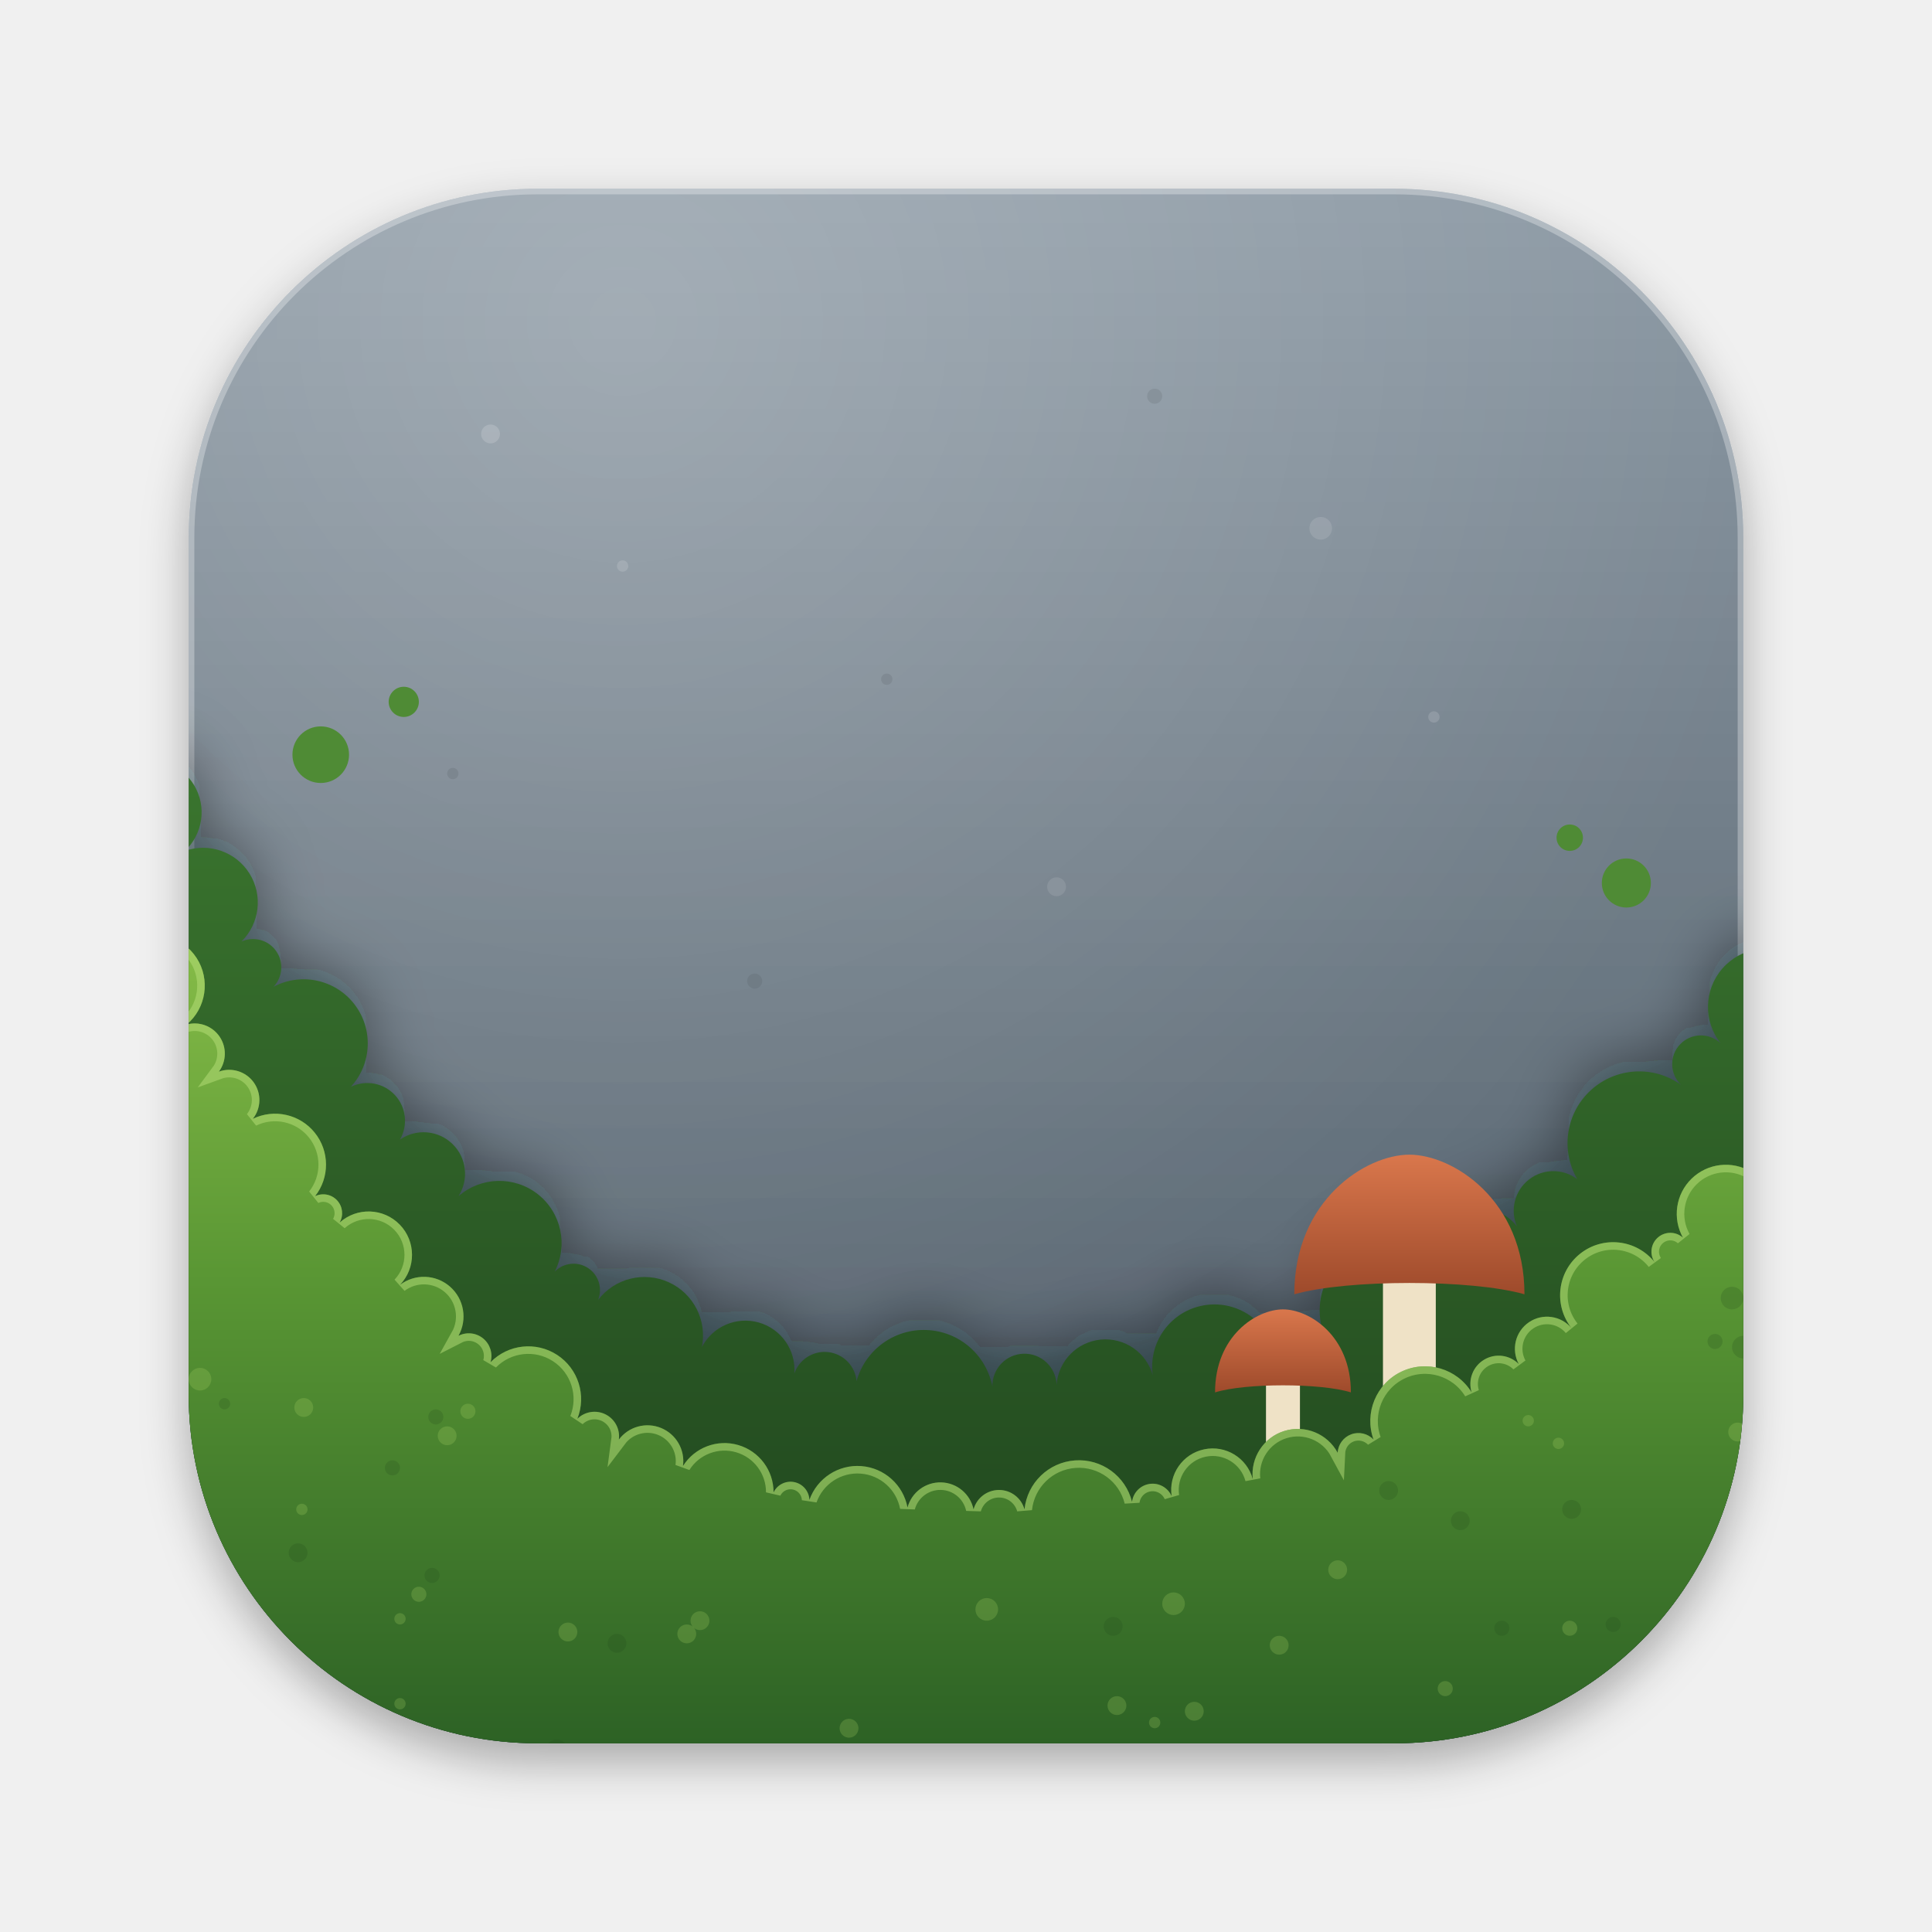
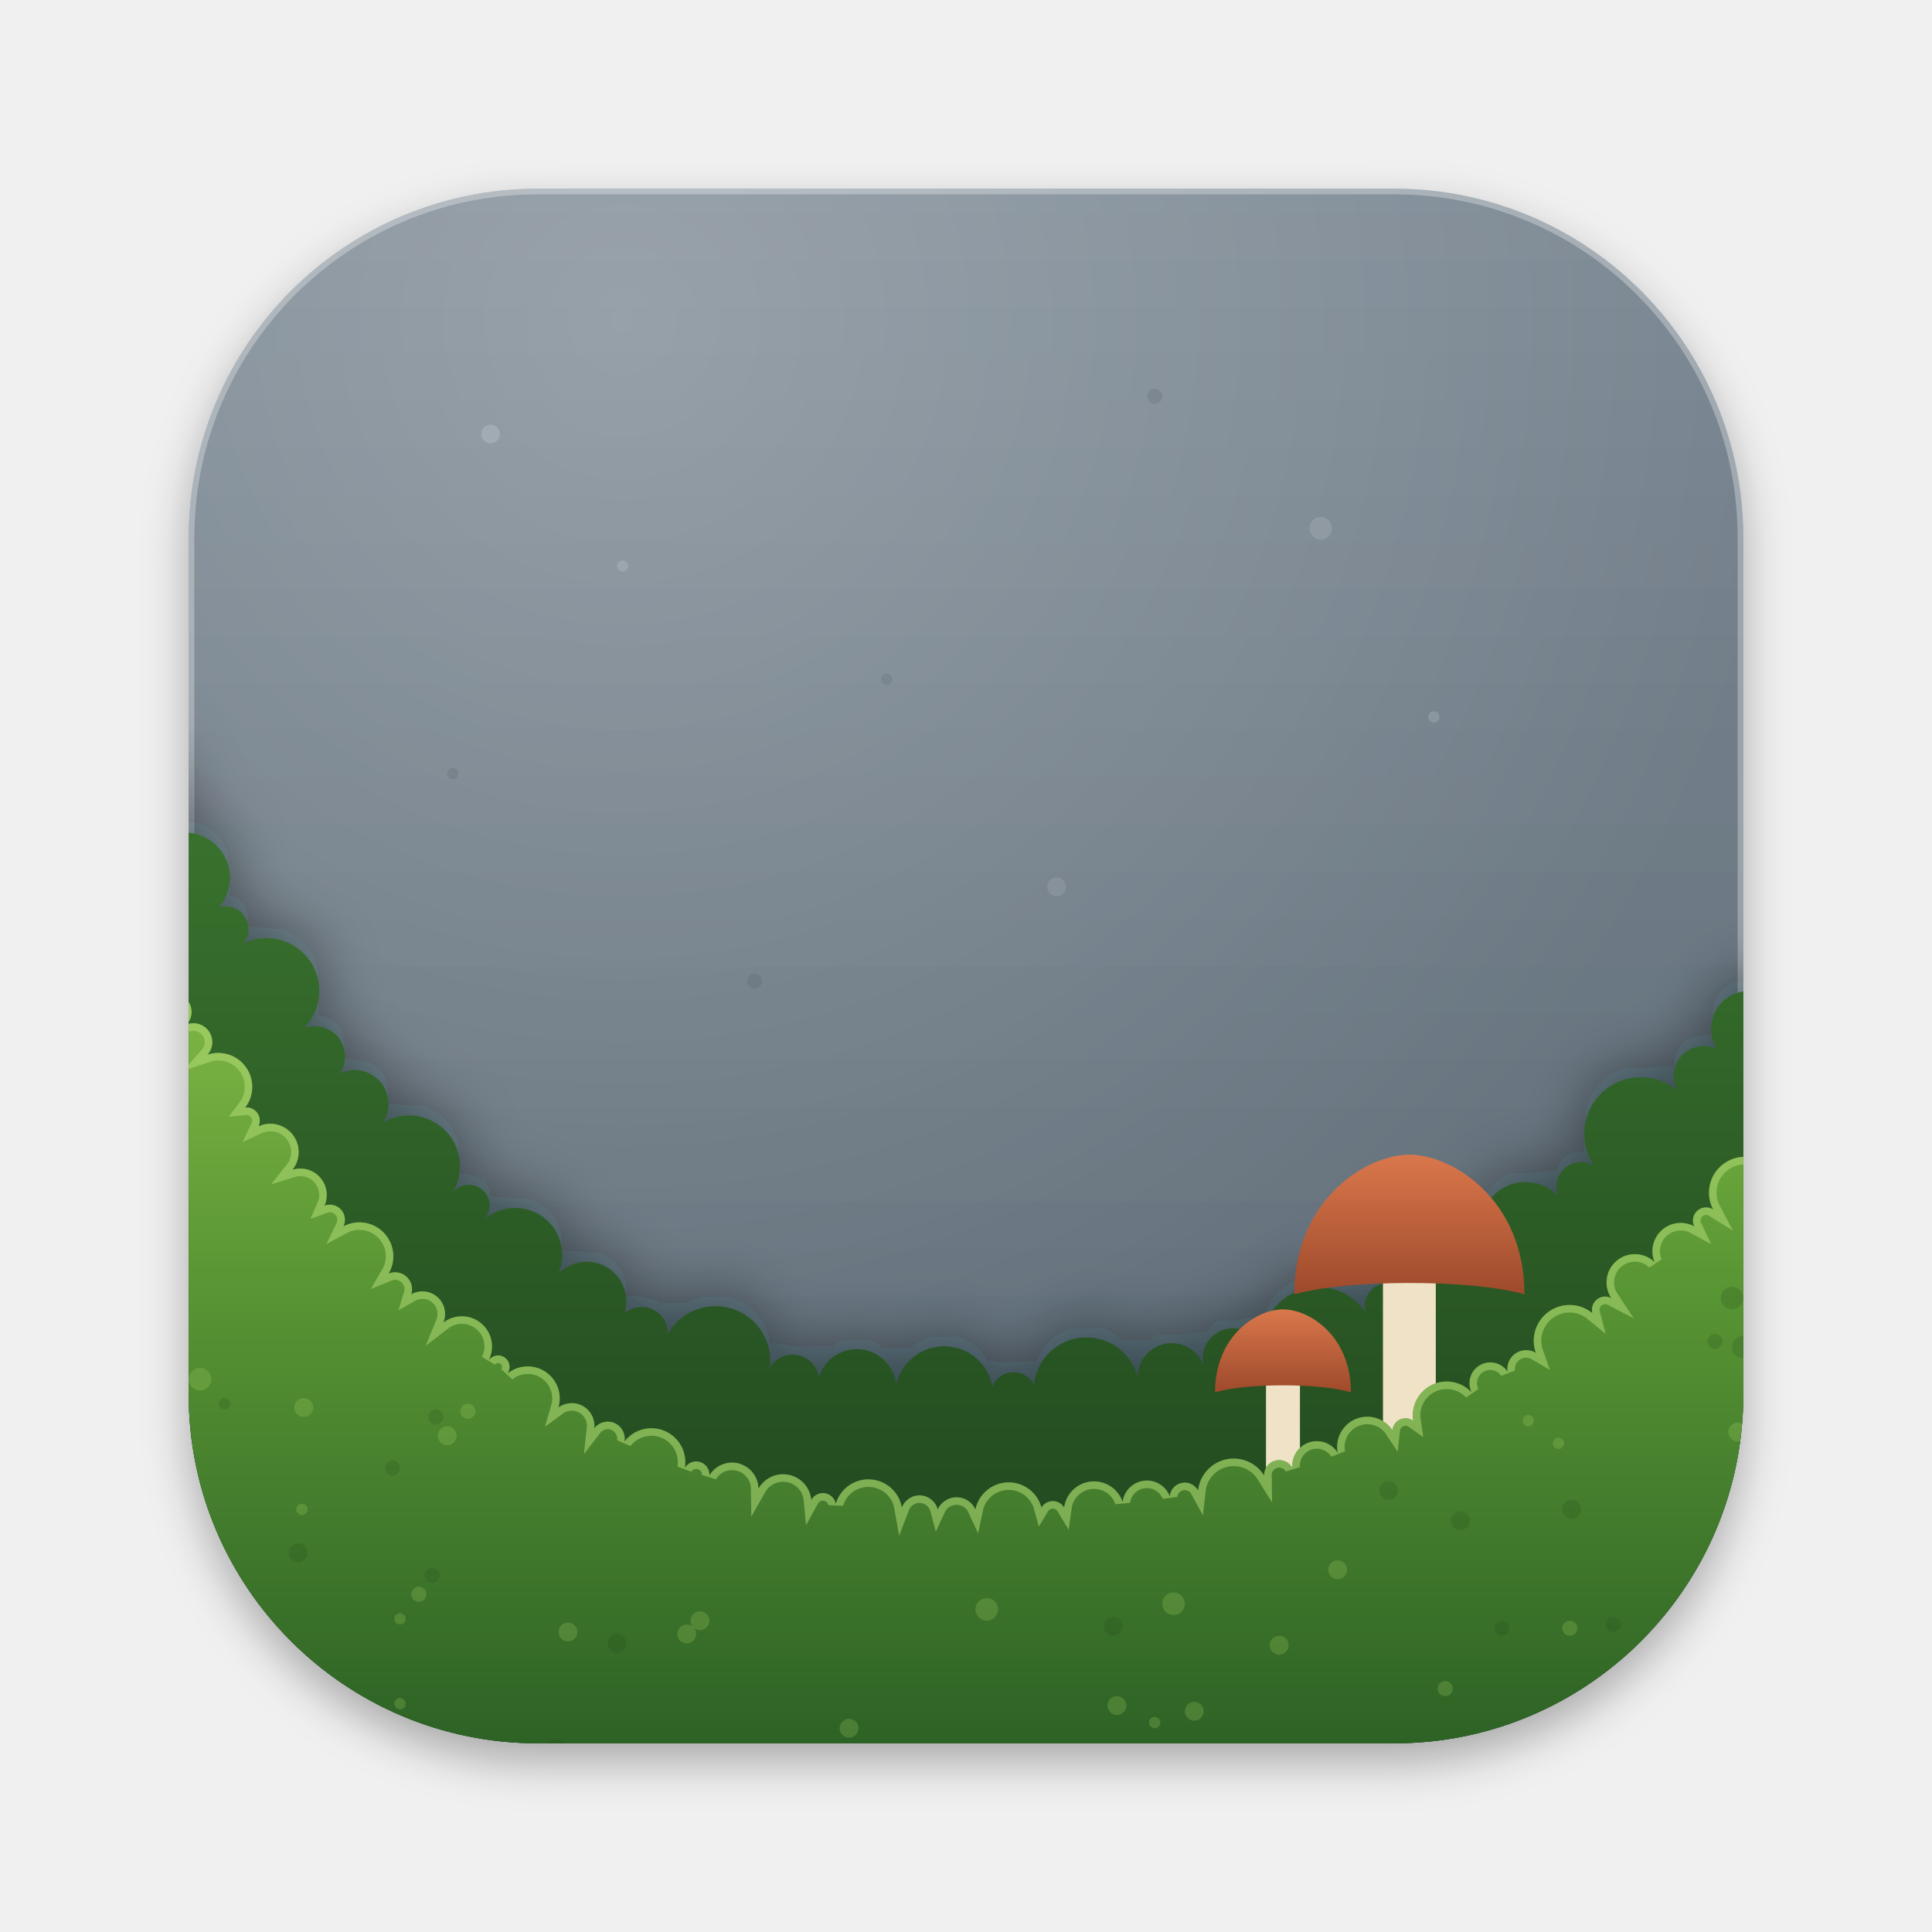
<svg xmlns="http://www.w3.org/2000/svg" width="1024" height="1024" viewBox="0 0 1024 1024">
  <defs>
    <linearGradient id="stone" x1="0" y1="100" x2="0" y2="924" gradientUnits="userSpaceOnUse">
-       <stop offset="0" stop-color="#8D9AA5" />
-       <stop offset="1" stop-color="#4A5762" />
+       <stop offset="0" stop-color="#7C8994" />
+       <stop offset="1" stop-color="#5B6873" />
    </linearGradient>
    <radialGradient id="sheen" cx="330" cy="170" r="620" gradientUnits="userSpaceOnUse">
      <stop offset="0" stop-color="#FFFFFF" stop-opacity="0.22" />
      <stop offset="1" stop-color="#FFFFFF" stop-opacity="0" />
    </radialGradient>
    <linearGradient id="mossBack" x1="0" y1="360" x2="0" y2="924" gradientUnits="userSpaceOnUse">
      <stop offset="0" stop-color="#3D7A30" />
      <stop offset="1" stop-color="#1C3F1C" />
    </linearGradient>
    <linearGradient id="mossFront" x1="0" y1="470" x2="0" y2="924" gradientUnits="userSpaceOnUse">
      <stop offset="0" stop-color="#8DC24B" />
      <stop offset="0.45" stop-color="#5A9734" />
      <stop offset="1" stop-color="#2D6225" />
    </linearGradient>
    <linearGradient id="cap" x1="0" y1="0" x2="0" y2="1">
      <stop offset="0" stop-color="#D9774C" />
      <stop offset="1" stop-color="#9E4A2B" />
    </linearGradient>
    <clipPath id="tile">
      <rect x="100" y="100" width="824" height="824" rx="185" />
    </clipPath>
-     <path id="mossBackEdge" d="M70 404 A28 28 0 0 1 98 451 A29 29 0 0 1 128 499 A15 15 0 0 1 145 523 A34 34 0 0 1 186 576 A20 20 0 0 1 212 604 A22 22 0 0 1 243 634 A33 33 0 0 1 294 674 A14 14 0 0 1 317 689 A31 31 0 0 1 372 714 A26 26 0 0 1 421 728 A17 17 0 0 1 454 732 A37 37 0 0 1 526 735 A17 17 0 0 1 560 734 A26 26 0 0 1 611 729 A33 33 0 0 1 675 714 A15 15 0 0 1 701 705 A36 36 0 0 1 765 674 A23 23 0 0 1 804 650 A21 21 0 0 1 836 625 A38 38 0 0 1 891 575 A15 15 0 0 1 912 553 A31 31 0 0 1 952 507 A1 1 0 0 1 954 507 L954 960 L70 960 Z" />
-     <path id="mossFrontEdge" d="M70 498 A27 27 0 0 1 99 543 A16 16 0 0 1 116 568 A16 16 0 0 1 134 593 A27 27 0 0 1 167 634 A10 10 0 0 1 180 648 A23 23 0 0 1 212 681 A21 21 0 0 1 243 708 A12 12 0 0 1 260 722 A28 28 0 0 1 306 752 A13 13 0 0 1 328 763 A19 19 0 0 1 362 777 A26 26 0 0 1 410 791 A10 10 0 0 1 429 795 A27 27 0 0 1 481 799 A18 18 0 0 1 516 800 A14 14 0 0 1 543 800 A29 29 0 0 1 600 796 A11 11 0 0 1 621 793 A22 22 0 0 1 664 784 A24 24 0 0 1 709 770 A11 11 0 0 1 728 763 A29 29 0 0 1 780 738 A15 15 0 0 1 805 723 A17 17 0 0 1 833 704 A28 28 0 0 1 877 669 A10 10 0 0 1 892 656 A26 26 0 0 1 928 621 A13 13 0 0 1 954 621 L954 960 L70 960 Z" />
+     <path id="mossBackEdge" d="M70 404 A23 23 0 0 1 92 442 A24 24 0 0 1 116 481 A12 12 0 0 1 129 500 A28 28 0 0 1 161 545 A16 16 0 0 1 180 569 A18 18 0 0 1 203 595 A27 27 0 0 1 240 632 A11 11 0 0 1 257 646 A25 25 0 0 1 296 675 A21 21 0 0 1 331 696 A14 14 0 0 1 354 707 A29 29 0 0 1 408 725 A14 14 0 0 1 434 730 A21 21 0 0 1 475 734 A26 26 0 0 1 526 735 A12 12 0 0 1 548 734 A28 28 0 0 1 603 730 A18 18 0 0 1 638 724 A16 16 0 0 1 669 716 A30 30 0 0 1 724 696 A12 12 0 0 1 745 685 A25 25 0 0 1 787 661 A24 24 0 0 1 826 634 A13 13 0 0 1 845 618 A30 30 0 0 1 889 578 A16 16 0 0 1 910 556 A20 20 0 0 1 935 527 A10 10 0 0 1 954 527 L954 960 L70 960 Z" />
+     <path id="mossFrontEdge" d="M70 498 A17 17 0 0 1 88 527 A10 10 0 0 1 99 543 A10 10 0 0 1 110 559 A18 18 0 0 1 130 587 A7 7 0 0 1 137 597 A15 15 0 0 1 155 620 A14 14 0 0 1 172 639 A8 8 0 0 1 182 650 A18 18 0 0 1 206 675 A9 9 0 0 1 218 686 A12 12 0 0 1 235 701 A16 16 0 0 1 259 721 A6 6 0 0 1 269 728 A17 17 0 0 1 296 746 A12 12 0 0 1 315 757 A9 9 0 0 1 331 764 A18 18 0 0 1 363 778 A7 7 0 0 1 376 782 A14 14 0 0 1 402 789 A15 15 0 0 1 430 795 A7 7 0 0 1 443 797 A18 18 0 0 1 478 799 A10 10 0 0 1 497 800 A11 11 0 0 1 517 800 A18 18 0 0 1 552 799 A7 7 0 0 1 564 799 A16 16 0 0 1 595 796 A13 13 0 0 1 620 793 A8 8 0 0 1 635 790 A19 19 0 0 1 670 782 A8 8 0 0 1 685 778 A13 13 0 0 1 709 770 A16 16 0 0 1 738 758 A7 7 0 0 1 749 753 A18 18 0 0 1 780 738 A11 11 0 0 1 799 727 A10 10 0 0 1 814 717 A19 19 0 0 1 844 696 A7 7 0 0 1 854 688 A15 15 0 0 1 877 669 A15 15 0 0 1 898 650 A7 7 0 0 1 908 641 A19 19 0 0 1 933 615 A9 9 0 0 1 945 602 A5 5 0 0 1 954 602 L954 960 L70 960 Z" />
    <clipPath id="frontMoss">
      <use href="#mossFrontEdge" />
    </clipPath>
    <filter id="soft" x="-10%" y="-10%" width="120%" height="120%">
      <feGaussianBlur stdDeviation="16" />
    </filter>
    <filter id="drop" x="-10%" y="-10%" width="120%" height="125%">
      <feDropShadow dx="0" dy="10" stdDeviation="12" flood-color="#000000" flood-opacity="0.3" />
    </filter>
  </defs>
  <rect x="100" y="100" width="824" height="824" rx="185" fill="url(#stone)" filter="url(#drop)" />
  <g clip-path="url(#tile)">
    <rect x="100" y="100" width="824" height="824" fill="url(#sheen)" />
    <g>
      <circle cx="260" cy="230" r="5" fill="#FFFFFF" fill-opacity="0.16" />
      <circle cx="330" cy="300" r="3" fill="#FFFFFF" fill-opacity="0.14" />
      <circle cx="612" cy="210" r="4" fill="#000000" fill-opacity="0.08" />
      <circle cx="700" cy="280" r="6" fill="#FFFFFF" fill-opacity="0.12" />
      <circle cx="470" cy="360" r="3" fill="#000000" fill-opacity="0.08" />
      <circle cx="560" cy="470" r="5" fill="#FFFFFF" fill-opacity="0.1" />
      <circle cx="400" cy="520" r="4" fill="#000000" fill-opacity="0.07" />
      <circle cx="760" cy="380" r="3" fill="#FFFFFF" fill-opacity="0.14" />
      <circle cx="240" cy="410" r="3" fill="#000000" fill-opacity="0.08" />
    </g>
    <rect x="100" y="100" width="824" height="824" rx="185" fill="none" stroke="#FFFFFF" stroke-opacity="0.3" stroke-width="6" />
-     <g fill="#4F8B35">
-       <circle cx="170" cy="400" r="15" />
-       <circle cx="214" cy="372" r="8" />
-       <circle cx="862" cy="468" r="13" />
-       <circle cx="832" cy="444" r="7" />
-     </g>
    <use href="#mossBackEdge" fill="#0E1A12" fill-opacity="0.45" filter="url(#soft)" transform="translate(0 -6)" />
    <use href="#mossBackEdge" fill="url(#mossBack)" />
    <g>
      <rect x="733" y="660" width="28" height="110" rx="14" fill="#EFE2C6" />
      <path d="M686 686 C686 636 724 612 747 612 C770 612 808 636 808 686 C780 678 714 678 686 686 Z" fill="url(#cap)" />
      <rect x="671" y="722" width="18" height="70" rx="9" fill="#EFE2C6" />
      <path d="M644 738 C644 708 666 694 680 694 C694 694 716 708 716 738 C700 733 660 733 644 738 Z" fill="url(#cap)" />
    </g>
    <use href="#mossFrontEdge" fill="url(#mossFront)" />
    <g clip-path="url(#frontMoss)">
      <circle cx="592" cy="904" r="5" fill="#B3DB6C" fill-opacity="0.22" />
      <circle cx="918" cy="688" r="6" fill="#1F4A1C" fill-opacity="0.2" />
      <circle cx="301" cy="865" r="5" fill="#B3DB6C" fill-opacity="0.22" />
      <circle cx="845" cy="930" r="3" fill="#B3DB6C" fill-opacity="0.22" />
      <circle cx="457" cy="1016" r="4" fill="#1F4A1C" fill-opacity="0.2" />
      <circle cx="106" cy="731" r="6" fill="#B3DB6C" fill-opacity="0.22" />
      <circle cx="554" cy="945" r="5" fill="#1F4A1C" fill-opacity="0.2" />
      <circle cx="766" cy="895" r="4" fill="#B3DB6C" fill-opacity="0.22" />
      <circle cx="774" cy="806" r="5" fill="#1F4A1C" fill-opacity="0.2" />
      <circle cx="622" cy="850" r="6" fill="#B3DB6C" fill-opacity="0.22" />
      <circle cx="604" cy="933" r="6" fill="#B3DB6C" fill-opacity="0.22" />
      <circle cx="222" cy="845" r="4" fill="#B3DB6C" fill-opacity="0.22" />
      <circle cx="237" cy="761" r="5" fill="#B3DB6C" fill-opacity="0.22" />
      <circle cx="295" cy="928" r="6" fill="#1F4A1C" fill-opacity="0.2" />
      <circle cx="633" cy="907" r="5" fill="#B3DB6C" fill-opacity="0.22" />
      <circle cx="323" cy="1044" r="5" fill="#B3DB6C" fill-opacity="0.22" />
      <circle cx="593" cy="948" r="4" fill="#B3DB6C" fill-opacity="0.22" />
      <circle cx="709" cy="832" r="5" fill="#B3DB6C" fill-opacity="0.22" />
      <circle cx="736" cy="790" r="5" fill="#1F4A1C" fill-opacity="0.2" />
      <circle cx="318" cy="983" r="6" fill="#1F4A1C" fill-opacity="0.2" />
      <circle cx="364" cy="866" r="5" fill="#B3DB6C" fill-opacity="0.22" />
      <circle cx="913" cy="910" r="4" fill="#1F4A1C" fill-opacity="0.2" />
      <circle cx="409" cy="1036" r="3" fill="#1F4A1C" fill-opacity="0.2" />
      <circle cx="371" cy="859" r="5" fill="#B3DB6C" fill-opacity="0.22" />
      <circle cx="921" cy="759" r="5" fill="#B3DB6C" fill-opacity="0.22" />
      <circle cx="208" cy="778" r="4" fill="#1F4A1C" fill-opacity="0.2" />
      <circle cx="506" cy="1006" r="4" fill="#1F4A1C" fill-opacity="0.2" />
      <circle cx="231" cy="751" r="4" fill="#1F4A1C" fill-opacity="0.2" />
      <circle cx="203" cy="935" r="5" fill="#B3DB6C" fill-opacity="0.22" />
      <circle cx="924" cy="714" r="6" fill="#1F4A1C" fill-opacity="0.2" />
      <circle cx="248" cy="939" r="4" fill="#B3DB6C" fill-opacity="0.22" />
      <circle cx="357" cy="953" r="5" fill="#B3DB6C" fill-opacity="0.22" />
      <circle cx="441" cy="944" r="5" fill="#B3DB6C" fill-opacity="0.22" />
      <circle cx="490" cy="998" r="3" fill="#1F4A1C" fill-opacity="0.2" />
      <circle cx="832" cy="863" r="4" fill="#B3DB6C" fill-opacity="0.22" />
      <circle cx="582" cy="1072" r="5" fill="#B3DB6C" fill-opacity="0.22" />
      <circle cx="229" cy="835" r="4" fill="#1F4A1C" fill-opacity="0.2" />
      <circle cx="810" cy="753" r="3" fill="#B3DB6C" fill-opacity="0.22" />
      <circle cx="796" cy="863" r="4" fill="#1F4A1C" fill-opacity="0.2" />
      <circle cx="423" cy="970" r="5" fill="#1F4A1C" fill-opacity="0.2" />
      <circle cx="595" cy="1006" r="3" fill="#B3DB6C" fill-opacity="0.22" />
      <circle cx="327" cy="871" r="5" fill="#1F4A1C" fill-opacity="0.2" />
      <circle cx="444" cy="1079" r="4" fill="#B3DB6C" fill-opacity="0.22" />
      <circle cx="212" cy="903" r="3" fill="#B3DB6C" fill-opacity="0.22" />
      <circle cx="374" cy="958" r="4" fill="#B3DB6C" fill-opacity="0.22" />
      <circle cx="103" cy="801" r="3" fill="#1F4A1C" fill-opacity="0.2" />
      <circle cx="512" cy="966" r="3" fill="#1F4A1C" fill-opacity="0.2" />
      <circle cx="582" cy="978" r="4" fill="#B3DB6C" fill-opacity="0.22" />
      <circle cx="632" cy="978" r="4" fill="#1F4A1C" fill-opacity="0.2" />
      <circle cx="833" cy="800" r="5" fill="#1F4A1C" fill-opacity="0.2" />
      <circle cx="826" cy="765" r="3" fill="#B3DB6C" fill-opacity="0.22" />
      <circle cx="305" cy="1008" r="5" fill="#B3DB6C" fill-opacity="0.22" />
      <circle cx="855" cy="861" r="4" fill="#1F4A1C" fill-opacity="0.2" />
      <circle cx="678" cy="872" r="5" fill="#B3DB6C" fill-opacity="0.22" />
      <circle cx="612" cy="913" r="3" fill="#B3DB6C" fill-opacity="0.22" />
      <circle cx="719" cy="1053" r="6" fill="#1F4A1C" fill-opacity="0.2" />
      <circle cx="909" cy="711" r="4" fill="#1F4A1C" fill-opacity="0.2" />
      <circle cx="521" cy="962" r="3" fill="#B3DB6C" fill-opacity="0.22" />
      <circle cx="450" cy="916" r="5" fill="#B3DB6C" fill-opacity="0.22" />
      <circle cx="271" cy="943" r="3" fill="#1F4A1C" fill-opacity="0.2" />
      <circle cx="523" cy="853" r="6" fill="#B3DB6C" fill-opacity="0.22" />
      <circle cx="158" cy="823" r="5" fill="#1F4A1C" fill-opacity="0.2" />
      <circle cx="119" cy="744" r="3" fill="#1F4A1C" fill-opacity="0.2" />
      <circle cx="590" cy="862" r="5" fill="#1F4A1C" fill-opacity="0.2" />
      <circle cx="421" cy="1027" r="3" fill="#B3DB6C" fill-opacity="0.22" />
      <circle cx="248" cy="748" r="4" fill="#B3DB6C" fill-opacity="0.22" />
      <circle cx="543" cy="991" r="4" fill="#B3DB6C" fill-opacity="0.22" />
      <circle cx="212" cy="858" r="3" fill="#B3DB6C" fill-opacity="0.22" />
      <circle cx="161" cy="746" r="5" fill="#B3DB6C" fill-opacity="0.22" />
      <circle cx="160" cy="800" r="3" fill="#B3DB6C" fill-opacity="0.22" />
      <use href="#mossFrontEdge" fill="none" stroke="#B9E07A" stroke-opacity="0.5" stroke-width="8" />
    </g>
  </g>
</svg>
